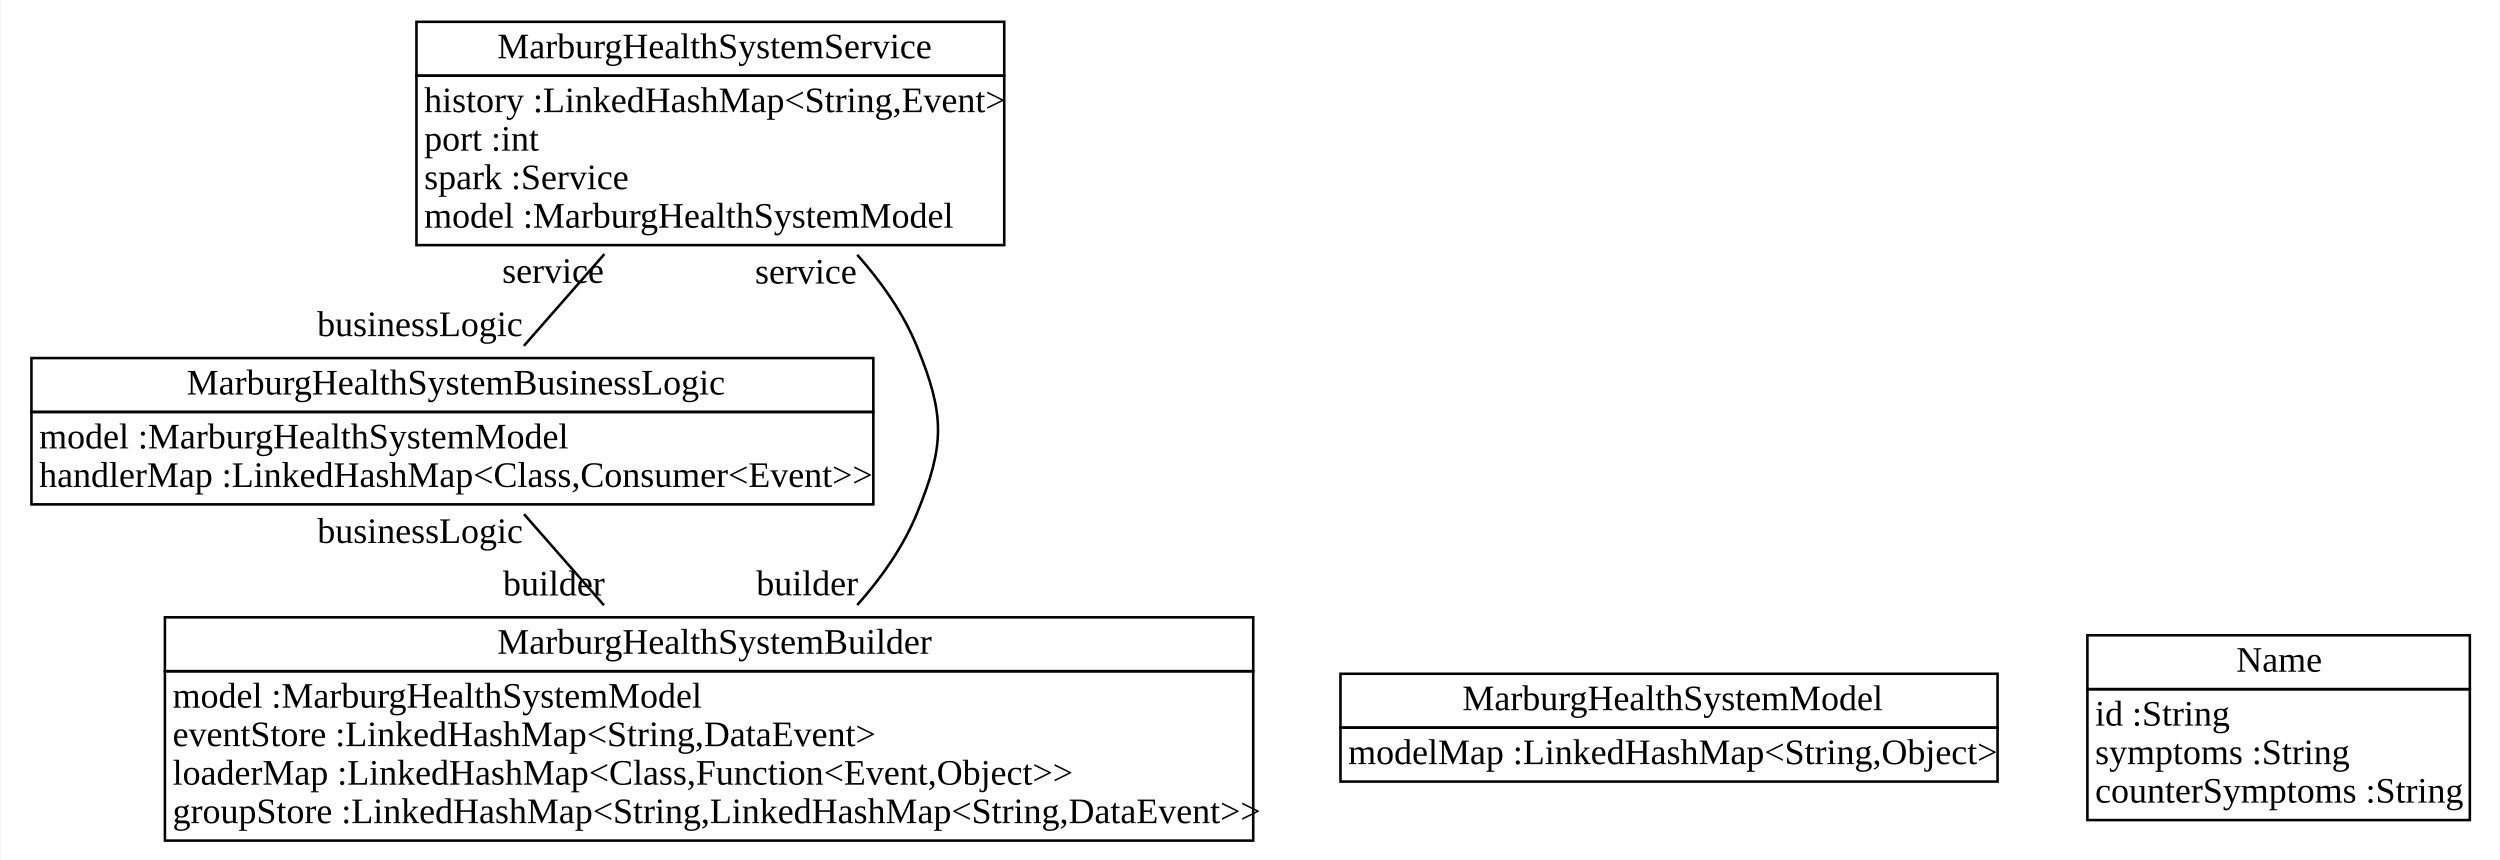
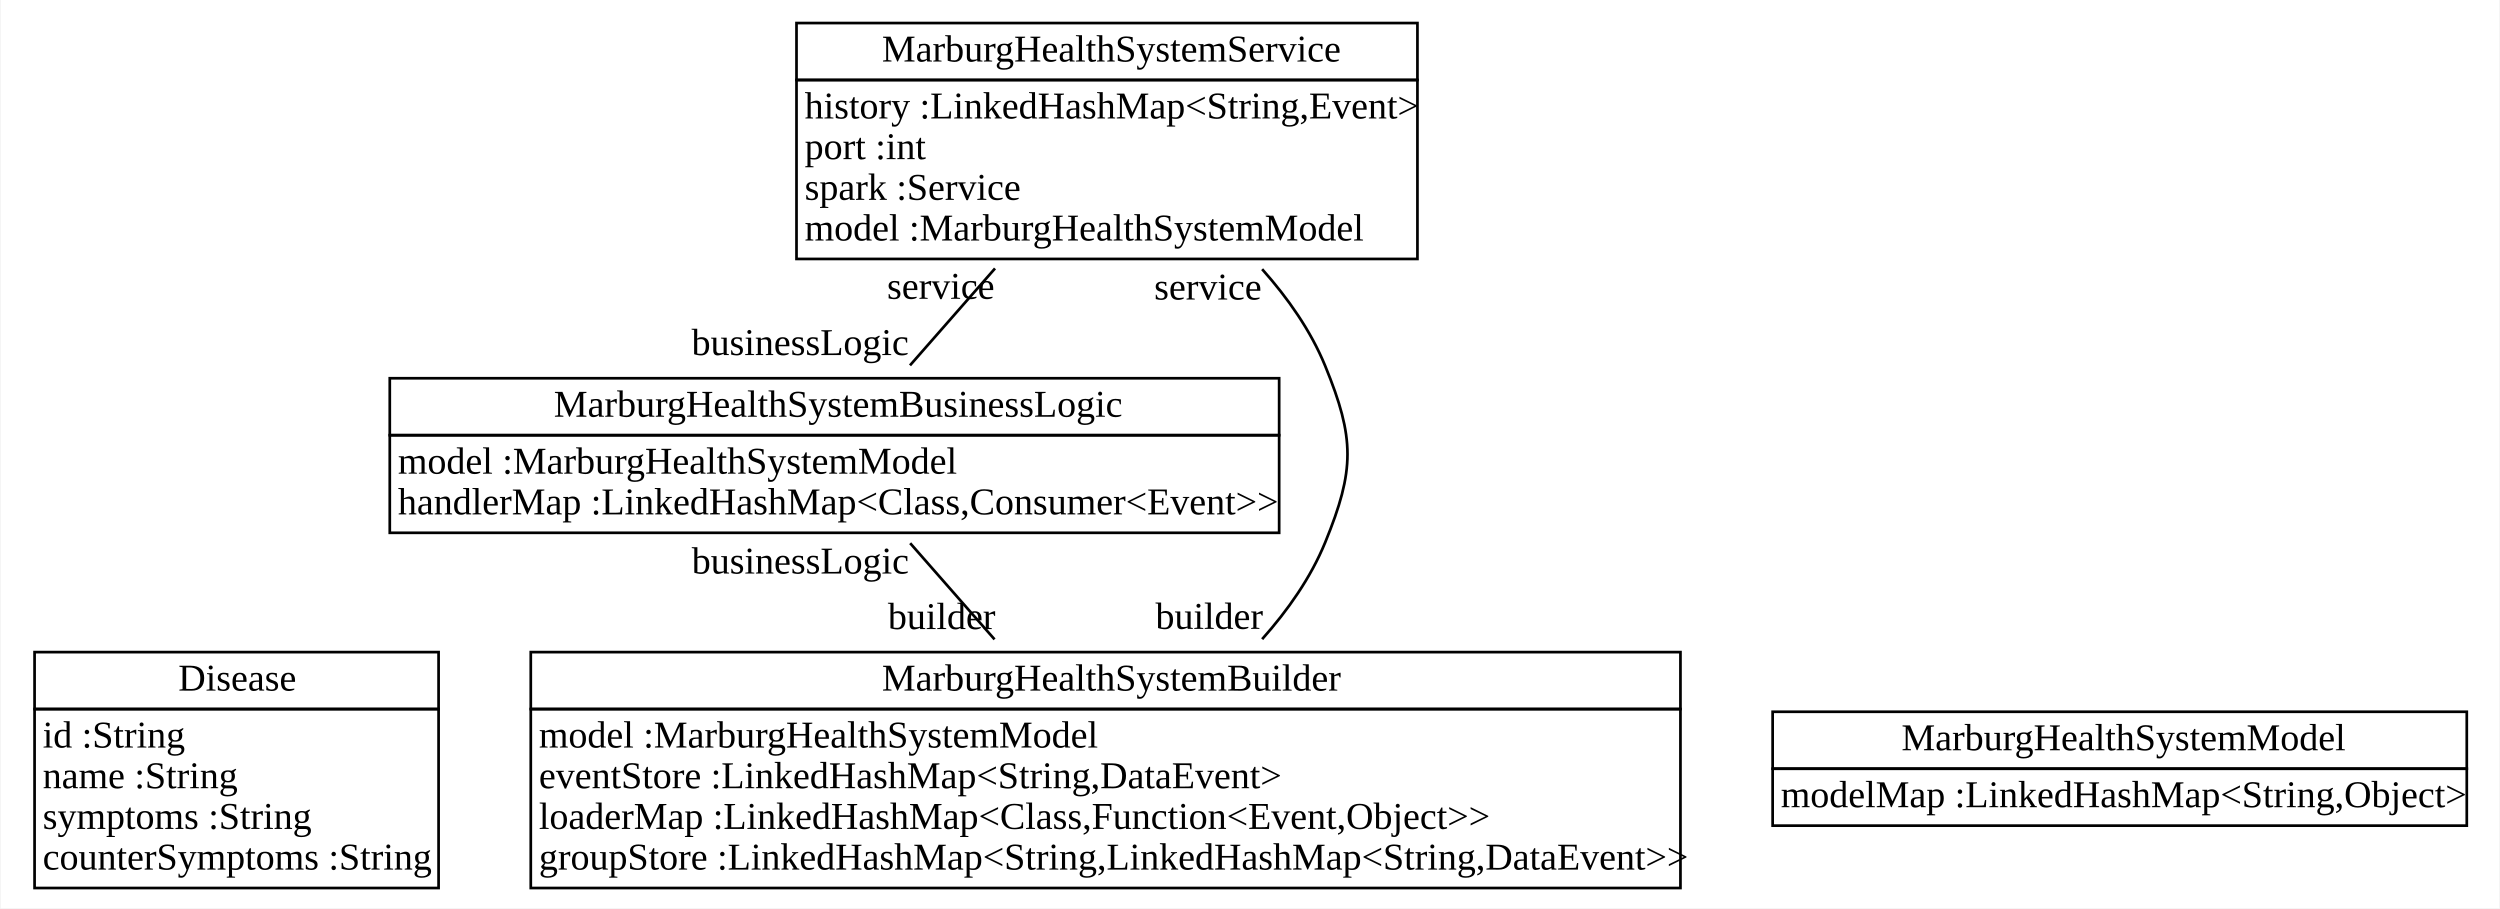
- <svg xmlns="http://www.w3.org/2000/svg" width="974px" height="335px" viewBox="0.00 0.00 973.50 335.00">
+ <svg xmlns="http://www.w3.org/2000/svg" width="922px" height="335px" viewBox="0.00 0.00 921.50 335.00">
  <g id="graph0" class="graph" transform="scale(1.0 1.0) rotate(0) translate(4 331)">
-     <polygon fill="white" stroke="none" points="-4,4 -4,-331 969.5,-331 969.5,4 -4,4" />
+     <polygon fill="white" stroke="none" points="-4,4 -4,-331 917.5,-331 917.5,4 -4,4" />
    <g id="node1" class="node">
-       <polygon fill="none" stroke="black" points="60,-69.5 60,-90.5 484,-90.5 484,-69.5 60,-69.5" />
-       <text text-anchor="start" x="189.5" y="-76.3" font-family="Times New Roman,serif" font-size="14.00">MarburgHealthSystemBuilder</text>
-       <polygon fill="none" stroke="black" points="60,-3.5 60,-69.5 484,-69.5 484,-3.5 60,-3.5" />
-       <text text-anchor="start" x="63" y="-55.3" font-family="Times New Roman,serif" font-size="14.00">model :MarburgHealthSystemModel</text>
-       <text text-anchor="start" x="63" y="-40.3" font-family="Times New Roman,serif" font-size="14.00">eventStore :LinkedHashMap&lt;String,DataEvent&gt;</text>
-       <text text-anchor="start" x="63" y="-25.3" font-family="Times New Roman,serif" font-size="14.00">loaderMap :LinkedHashMap&lt;Class,Function&lt;Event,Object&gt;&gt;</text>
-       <text text-anchor="start" x="63" y="-10.3" font-family="Times New Roman,serif" font-size="14.00">groupStore :LinkedHashMap&lt;String,LinkedHashMap&lt;String,DataEvent&gt;&gt;</text>
+       <polygon fill="none" stroke="black" points="8.5,-69.5 8.5,-90.5 157.5,-90.5 157.5,-69.5 8.5,-69.5" />
+       <text text-anchor="start" x="61.5" y="-76.3" font-family="Times New Roman,serif" font-size="14.00">Disease</text>
+       <polygon fill="none" stroke="black" points="8.5,-3.5 8.5,-69.5 157.5,-69.5 157.5,-3.5 8.5,-3.5" />
+       <text text-anchor="start" x="11.5" y="-55.3" font-family="Times New Roman,serif" font-size="14.00">id :String</text>
+       <text text-anchor="start" x="11.5" y="-40.3" font-family="Times New Roman,serif" font-size="14.00">name :String</text>
+       <text text-anchor="start" x="11.5" y="-25.3" font-family="Times New Roman,serif" font-size="14.00">symptoms :String</text>
+       <text text-anchor="start" x="11.5" y="-10.3" font-family="Times New Roman,serif" font-size="14.00">counterSymptoms :String</text>
    </g>
    <g id="node2" class="node">
-       <polygon fill="none" stroke="black" points="8,-170.5 8,-191.5 336,-191.5 336,-170.5 8,-170.5" />
-       <text text-anchor="start" x="68.5" y="-177.3" font-family="Times New Roman,serif" font-size="14.00">MarburgHealthSystemBusinessLogic</text>
-       <polygon fill="none" stroke="black" points="8,-134.5 8,-170.5 336,-170.5 336,-134.5 8,-134.5" />
-       <text text-anchor="start" x="11" y="-156.3" font-family="Times New Roman,serif" font-size="14.00">model :MarburgHealthSystemModel</text>
-       <text text-anchor="start" x="11" y="-141.3" font-family="Times New Roman,serif" font-size="14.00">handlerMap :LinkedHashMap&lt;Class,Consumer&lt;Event&gt;&gt;</text>
+       <polygon fill="none" stroke="black" points="191.5,-69.5 191.5,-90.5 615.5,-90.5 615.5,-69.5 191.5,-69.5" />
+       <text text-anchor="start" x="321" y="-76.3" font-family="Times New Roman,serif" font-size="14.00">MarburgHealthSystemBuilder</text>
+       <polygon fill="none" stroke="black" points="191.5,-3.5 191.5,-69.5 615.5,-69.5 615.5,-3.5 191.5,-3.5" />
+       <text text-anchor="start" x="194.5" y="-55.3" font-family="Times New Roman,serif" font-size="14.00">model :MarburgHealthSystemModel</text>
+       <text text-anchor="start" x="194.5" y="-40.3" font-family="Times New Roman,serif" font-size="14.00">eventStore :LinkedHashMap&lt;String,DataEvent&gt;</text>
+       <text text-anchor="start" x="194.5" y="-25.3" font-family="Times New Roman,serif" font-size="14.00">loaderMap :LinkedHashMap&lt;Class,Function&lt;Event,Object&gt;&gt;</text>
+       <text text-anchor="start" x="194.5" y="-10.3" font-family="Times New Roman,serif" font-size="14.00">groupStore :LinkedHashMap&lt;String,LinkedHashMap&lt;String,DataEvent&gt;&gt;</text>
+     </g>
+     <g id="node3" class="node">
+       <polygon fill="none" stroke="black" points="139.5,-170.5 139.5,-191.5 467.5,-191.5 467.5,-170.5 139.5,-170.5" />
+       <text text-anchor="start" x="200" y="-177.3" font-family="Times New Roman,serif" font-size="14.00">MarburgHealthSystemBusinessLogic</text>
+       <polygon fill="none" stroke="black" points="139.5,-134.5 139.5,-170.5 467.5,-170.5 467.5,-134.5 139.5,-134.5" />
+       <text text-anchor="start" x="142.5" y="-156.3" font-family="Times New Roman,serif" font-size="14.00">model :MarburgHealthSystemModel</text>
+       <text text-anchor="start" x="142.5" y="-141.3" font-family="Times New Roman,serif" font-size="14.00">handlerMap :LinkedHashMap&lt;Class,Consumer&lt;Event&gt;&gt;</text>
    </g>
    <g id="edge1" class="edge">
-       <path fill="none" stroke="black" d="M231.038,-95.197C220.574,-107.126 209.563,-119.678 199.923,-130.668" />
-       <text text-anchor="middle" x="159.423" y="-119.468" font-family="Times New Roman,serif" font-size="14.00">businessLogic</text>
-       <text text-anchor="middle" x="211.538" y="-98.997" font-family="Times New Roman,serif" font-size="14.00">builder</text>
+       <path fill="none" stroke="black" d="M362.538,-95.197C352.074,-107.126 341.063,-119.678 331.423,-130.668" />
+       <text text-anchor="middle" x="290.923" y="-119.468" font-family="Times New Roman,serif" font-size="14.00">businessLogic</text>
+       <text text-anchor="middle" x="343.038" y="-98.997" font-family="Times New Roman,serif" font-size="14.00">builder</text>
+     </g>
+     <g id="node5" class="node">
+       <polygon fill="none" stroke="black" points="289.5,-301.5 289.5,-322.5 518.5,-322.5 518.5,-301.5 289.5,-301.5" />
+       <text text-anchor="start" x="321" y="-308.3" font-family="Times New Roman,serif" font-size="14.00">MarburgHealthSystemService</text>
+       <polygon fill="none" stroke="black" points="289.5,-235.5 289.5,-301.5 518.5,-301.5 518.5,-235.5 289.5,-235.5" />
+       <text text-anchor="start" x="292.5" y="-287.3" font-family="Times New Roman,serif" font-size="14.00">history :LinkedHashMap&lt;String,Event&gt;</text>
+       <text text-anchor="start" x="292.5" y="-272.3" font-family="Times New Roman,serif" font-size="14.00">port :int</text>
+       <text text-anchor="start" x="292.5" y="-257.3" font-family="Times New Roman,serif" font-size="14.00">spark :Service</text>
+       <text text-anchor="start" x="292.5" y="-242.3" font-family="Times New Roman,serif" font-size="14.00">model :MarburgHealthSystemModel</text>
+     </g>
+     <g id="edge2" class="edge">
+       <path fill="none" stroke="black" d="M461.222,-95.272C470.717,-105.933 479.183,-117.994 484.5,-131 495.433,-157.74 495.433,-169.26 484.5,-196 479.183,-209.006 470.717,-221.067 461.222,-231.729" />
+       <text text-anchor="middle" x="441.222" y="-220.529" font-family="Times New Roman,serif" font-size="14.00">service</text>
+       <text text-anchor="middle" x="441.722" y="-99.072" font-family="Times New Roman,serif" font-size="14.00">builder</text>
+     </g>
+     <g id="edge3" class="edge">
+       <path fill="none" stroke="black" d="M331.356,-196.255C341.065,-207.324 352.169,-219.983 362.709,-231.998" />
+       <text text-anchor="middle" x="342.709" y="-220.798" font-family="Times New Roman,serif" font-size="14.00">service</text>
+       <text text-anchor="middle" x="290.856" y="-200.055" font-family="Times New Roman,serif" font-size="14.00">businessLogic</text>
    </g>
    <g id="node4" class="node">
-       <polygon fill="none" stroke="black" points="158,-301.5 158,-322.5 387,-322.5 387,-301.5 158,-301.5" />
-       <text text-anchor="start" x="189.5" y="-308.3" font-family="Times New Roman,serif" font-size="14.00">MarburgHealthSystemService</text>
-       <polygon fill="none" stroke="black" points="158,-235.5 158,-301.5 387,-301.5 387,-235.5 158,-235.5" />
-       <text text-anchor="start" x="161" y="-287.3" font-family="Times New Roman,serif" font-size="14.00">history :LinkedHashMap&lt;String,Event&gt;</text>
-       <text text-anchor="start" x="161" y="-272.3" font-family="Times New Roman,serif" font-size="14.00">port :int</text>
-       <text text-anchor="start" x="161" y="-257.3" font-family="Times New Roman,serif" font-size="14.00">spark :Service</text>
-       <text text-anchor="start" x="161" y="-242.3" font-family="Times New Roman,serif" font-size="14.00">model :MarburgHealthSystemModel</text>
-     </g>
-     <g id="edge2" class="edge">
-       <path fill="none" stroke="black" d="M329.722,-95.272C339.217,-105.933 347.683,-117.994 353,-131 363.933,-157.74 363.933,-169.26 353,-196 347.683,-209.006 339.217,-221.067 329.722,-231.729" />
-       <text text-anchor="middle" x="309.722" y="-220.529" font-family="Times New Roman,serif" font-size="14.00">service</text>
-       <text text-anchor="middle" x="310.222" y="-99.072" font-family="Times New Roman,serif" font-size="14.00">builder</text>
-     </g>
-     <g id="edge3" class="edge">
-       <path fill="none" stroke="black" d="M199.856,-196.255C209.565,-207.324 220.669,-219.983 231.209,-231.998" />
-       <text text-anchor="middle" x="211.209" y="-220.798" font-family="Times New Roman,serif" font-size="14.00">service</text>
-       <text text-anchor="middle" x="159.356" y="-200.055" font-family="Times New Roman,serif" font-size="14.00">businessLogic</text>
-     </g>
-     <g id="node3" class="node">
-       <polygon fill="none" stroke="black" points="518,-47.5 518,-68.5 774,-68.5 774,-47.5 518,-47.5" />
-       <text text-anchor="start" x="565.5" y="-54.3" font-family="Times New Roman,serif" font-size="14.00">MarburgHealthSystemModel</text>
-       <polygon fill="none" stroke="black" points="518,-26.5 518,-47.5 774,-47.5 774,-26.5 518,-26.5" />
-       <text text-anchor="start" x="521" y="-33.3" font-family="Times New Roman,serif" font-size="14.00">modelMap :LinkedHashMap&lt;String,Object&gt;</text>
-     </g>
-     <g id="node5" class="node">
-       <polygon fill="none" stroke="black" points="809,-62.5 809,-83.5 958,-83.5 958,-62.5 809,-62.5" />
-       <text text-anchor="start" x="867" y="-69.3" font-family="Times New Roman,serif" font-size="14.00">Name</text>
-       <polygon fill="none" stroke="black" points="809,-11.5 809,-62.5 958,-62.5 958,-11.5 809,-11.5" />
-       <text text-anchor="start" x="812" y="-48.3" font-family="Times New Roman,serif" font-size="14.00">id :String</text>
-       <text text-anchor="start" x="812" y="-33.3" font-family="Times New Roman,serif" font-size="14.00">symptoms :String</text>
-       <text text-anchor="start" x="812" y="-18.3" font-family="Times New Roman,serif" font-size="14.00">counterSymptoms :String</text>
+       <polygon fill="none" stroke="black" points="649.5,-47.5 649.5,-68.5 905.5,-68.5 905.5,-47.5 649.5,-47.5" />
+       <text text-anchor="start" x="697" y="-54.3" font-family="Times New Roman,serif" font-size="14.00">MarburgHealthSystemModel</text>
+       <polygon fill="none" stroke="black" points="649.5,-26.5 649.5,-47.5 905.5,-47.5 905.5,-26.5 649.5,-26.5" />
+       <text text-anchor="start" x="652.5" y="-33.3" font-family="Times New Roman,serif" font-size="14.00">modelMap :LinkedHashMap&lt;String,Object&gt;</text>
    </g>
  </g>
</svg>
